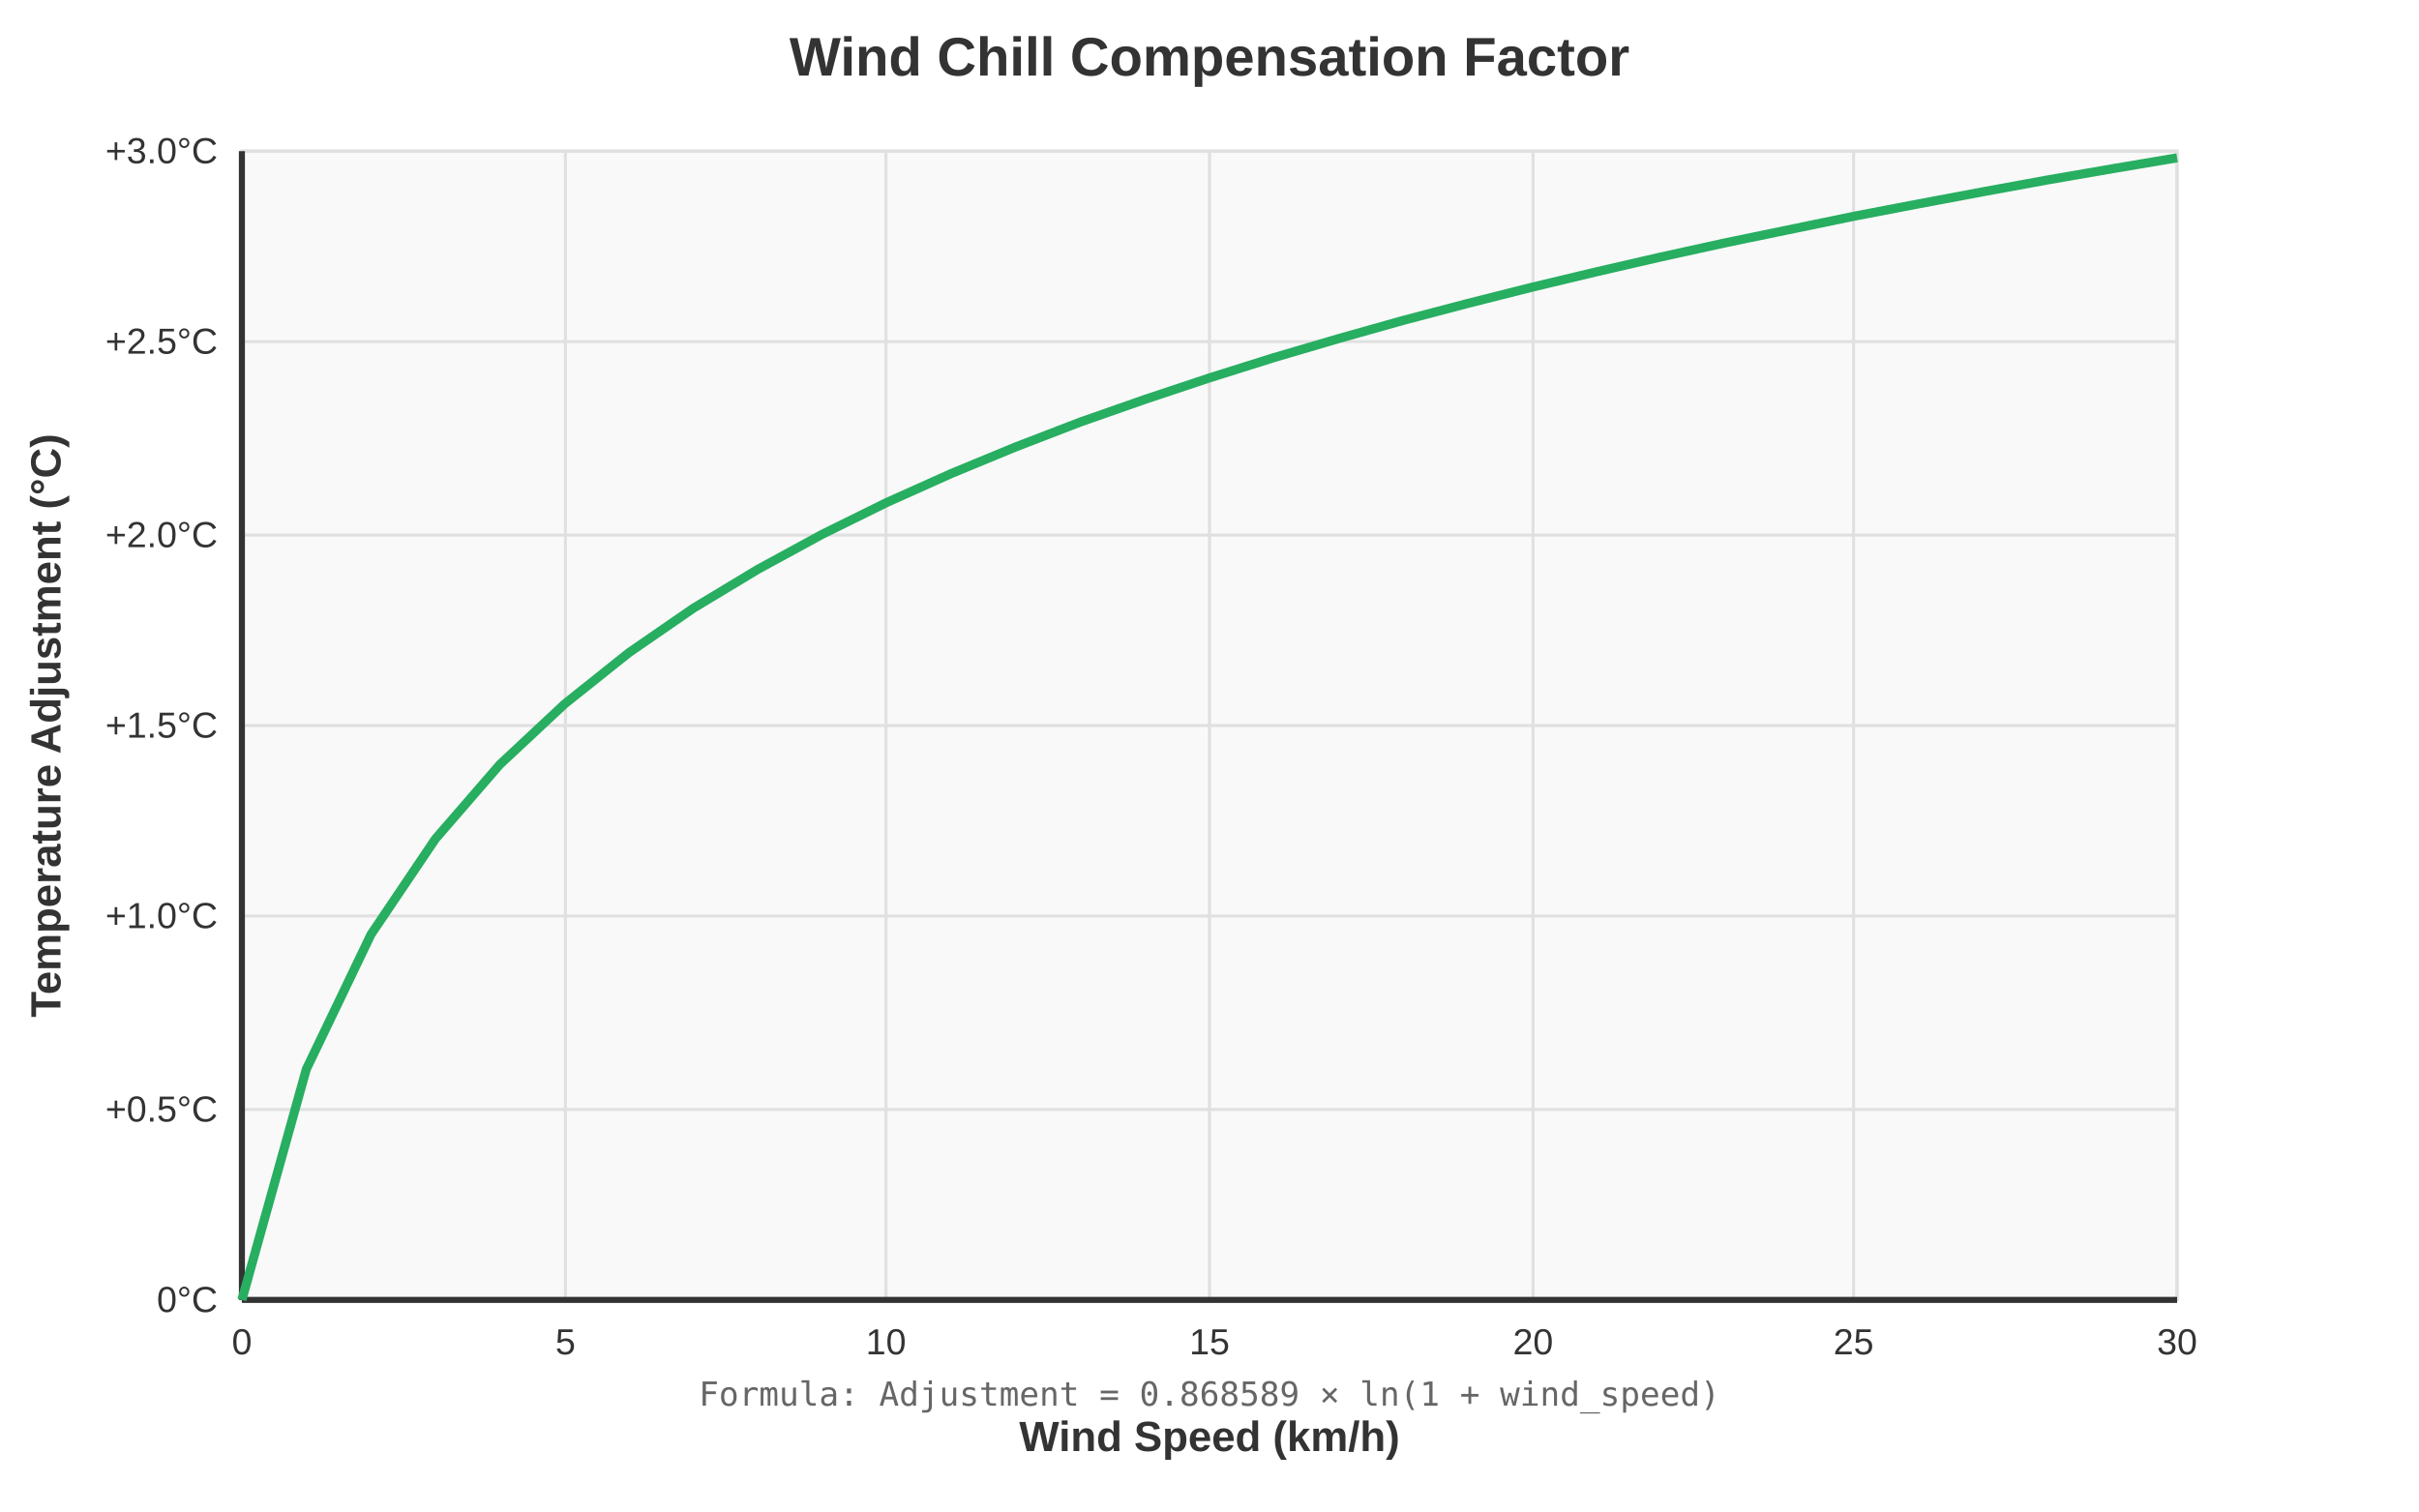
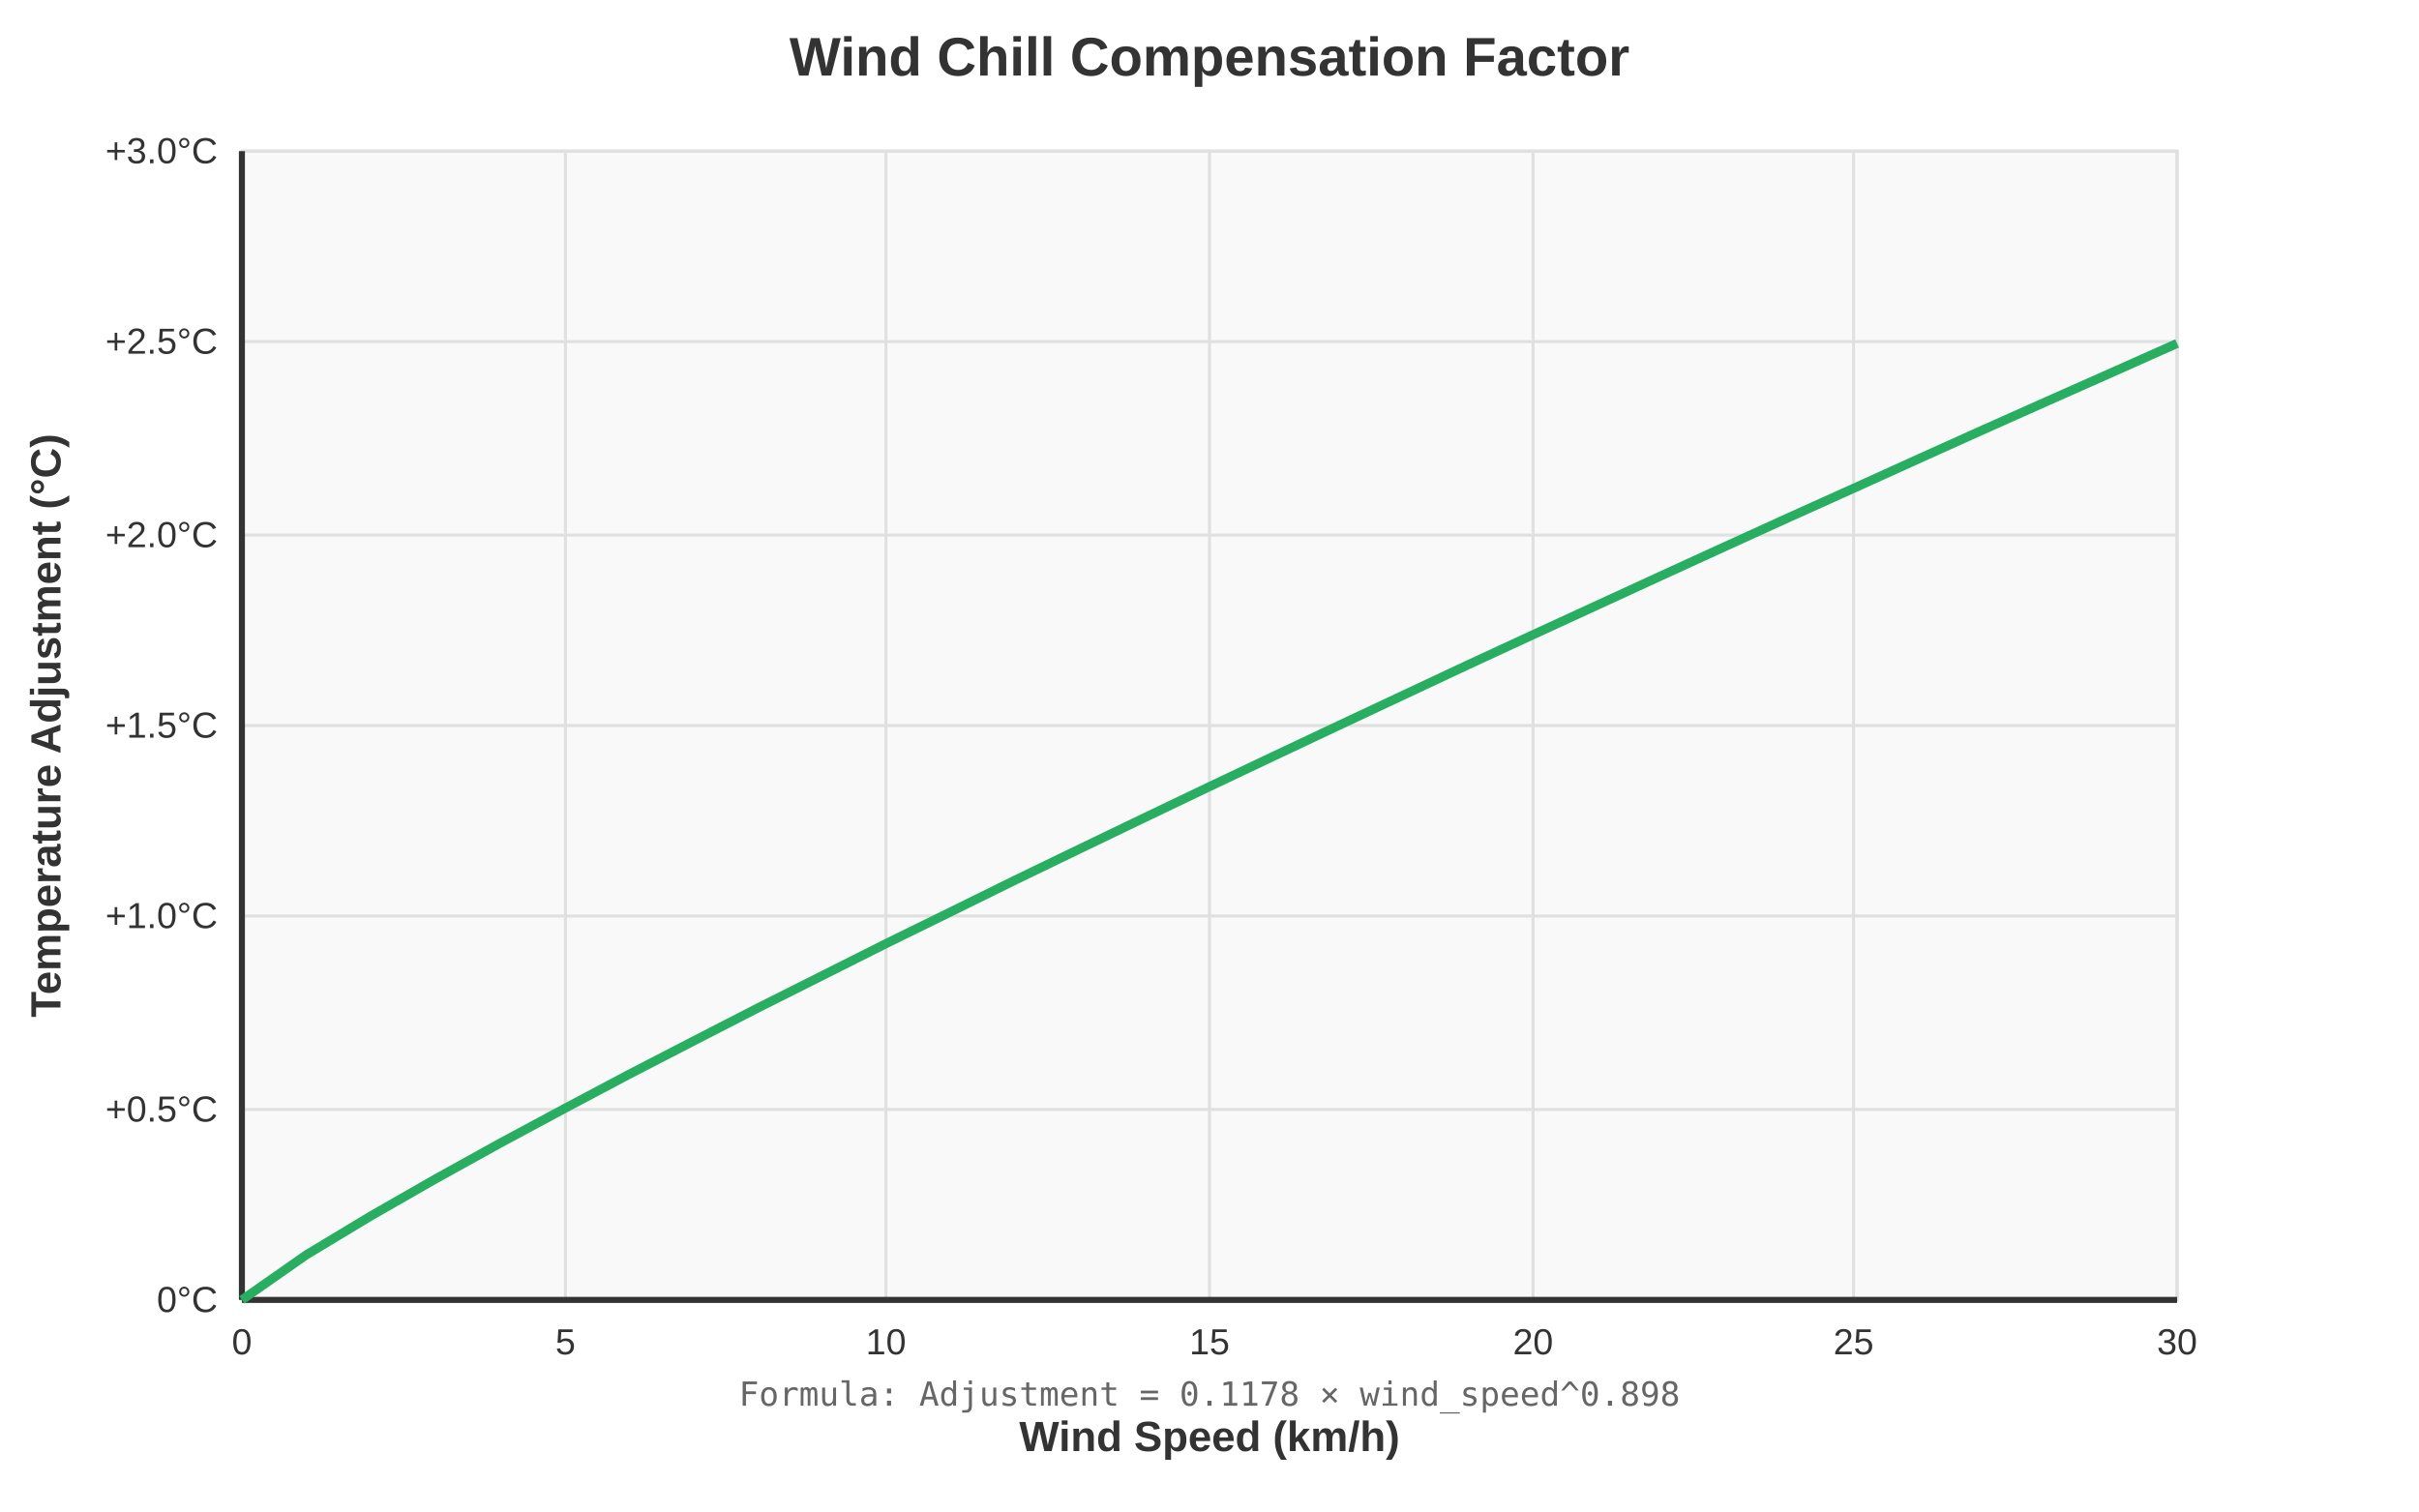
<svg xmlns="http://www.w3.org/2000/svg" viewBox="0 0 800 500">
  <text x="400" y="25" font-family="Arial, sans-serif" font-size="18" font-weight="bold" text-anchor="middle" fill="#333">
    Wind Chill Compensation Factor
  </text>
  <rect x="80" y="50" width="640" height="380" fill="#f9f9f9" stroke="#ddd" stroke-width="1" />
  <g stroke="#e0e0e0" stroke-width="1">
    <line x1="80" y1="50" x2="720" y2="50" />
    <line x1="80" y1="113" x2="720" y2="113" />
    <line x1="80" y1="177" x2="720" y2="177" />
    <line x1="80" y1="240" x2="720" y2="240" />
    <line x1="80" y1="303" x2="720" y2="303" />
    <line x1="80" y1="367" x2="720" y2="367" />
    <line x1="80" y1="430" x2="720" y2="430" />
    <line x1="80" y1="50" x2="80" y2="430" />
    <line x1="187" y1="50" x2="187" y2="430" />
    <line x1="293" y1="50" x2="293" y2="430" />
    <line x1="400" y1="50" x2="400" y2="430" />
    <line x1="507" y1="50" x2="507" y2="430" />
    <line x1="613" y1="50" x2="613" y2="430" />
    <line x1="720" y1="50" x2="720" y2="430" />
  </g>
  <line x1="80" y1="50" x2="80" y2="430" stroke="#333" stroke-width="2" />
  <line x1="80" y1="430" x2="720" y2="430" stroke="#333" stroke-width="2" />
  <g font-family="Arial, sans-serif" font-size="12" fill="#333" text-anchor="end">
    <text x="72" y="54">+3.0°C</text>
    <text x="72" y="117">+2.5°C</text>
    <text x="72" y="181">+2.0°C</text>
    <text x="72" y="244">+1.5°C</text>
    <text x="72" y="307">+1.0°C</text>
    <text x="72" y="371">+0.5°C</text>
    <text x="72" y="434">0°C</text>
  </g>
  <g font-family="Arial, sans-serif" font-size="12" fill="#333" text-anchor="middle">
    <text x="80" y="448">0</text>
    <text x="187" y="448">5</text>
    <text x="293" y="448">10</text>
    <text x="400" y="448">15</text>
    <text x="507" y="448">20</text>
    <text x="613" y="448">25</text>
    <text x="720" y="448">30</text>
  </g>
  <text x="20" y="240" font-family="Arial, sans-serif" font-size="14" font-weight="bold" fill="#333" text-anchor="middle" transform="rotate(-90 20 240)">
    Temperature Adjustment (°C)
  </text>
  <text x="400" y="480" font-family="Arial, sans-serif" font-size="14" font-weight="bold" fill="#333" text-anchor="middle">
    Wind Speed (km/h)
  </text>
-   <polyline points="80.0,430.0 101.3,353.7 122.7,309.1 144.0,277.5 165.3,252.9 186.7,232.9 208.0,215.9 229.3,201.2 250.7,188.3 272.0,176.7 293.3,166.2 314.7,156.6 336.0,147.8 357.3,139.6 378.7,132.1 400.0,125.0 421.3,118.3 442.7,112.0 464.0,106.0 485.3,100.4 506.7,95.0 528.0,89.9 549.3,85.0 570.7,80.3 592.0,75.9 613.3,71.5 634.7,67.4 656.0,63.4 677.3,59.5 698.7,55.8 720.0,52.2" fill="none" stroke="#27ae60" stroke-width="3" />
+   <polyline points="80.0,430.0 101.3,415.1 122.7,402.2 144.0,390.0 165.3,378.2 186.7,366.7 208.0,355.4 229.3,344.4 250.7,333.4 272.0,322.7 293.3,312.0 314.7,301.5 336.0,291.0 357.3,280.7 378.7,270.4 400.0,260.2 421.3,250.1 442.7,240.0 464.0,230.0 485.3,220.0 506.7,210.1 528.0,200.3 549.3,190.5 570.7,180.7 592.0,171.0 613.3,161.4 634.7,151.7 656.0,142.1 677.3,132.6 698.7,123.1 720.0,113.6" fill="none" stroke="#27ae60" stroke-width="3" />
  <text x="400" y="465" font-family="monospace" font-size="11" fill="#666" text-anchor="middle">
-     Formula: Adjustment = 0.868589 × ln(1 + wind_speed)
+     Formula: Adjustment = 0.1178 × wind_speed^0.898
  </text>
</svg>
